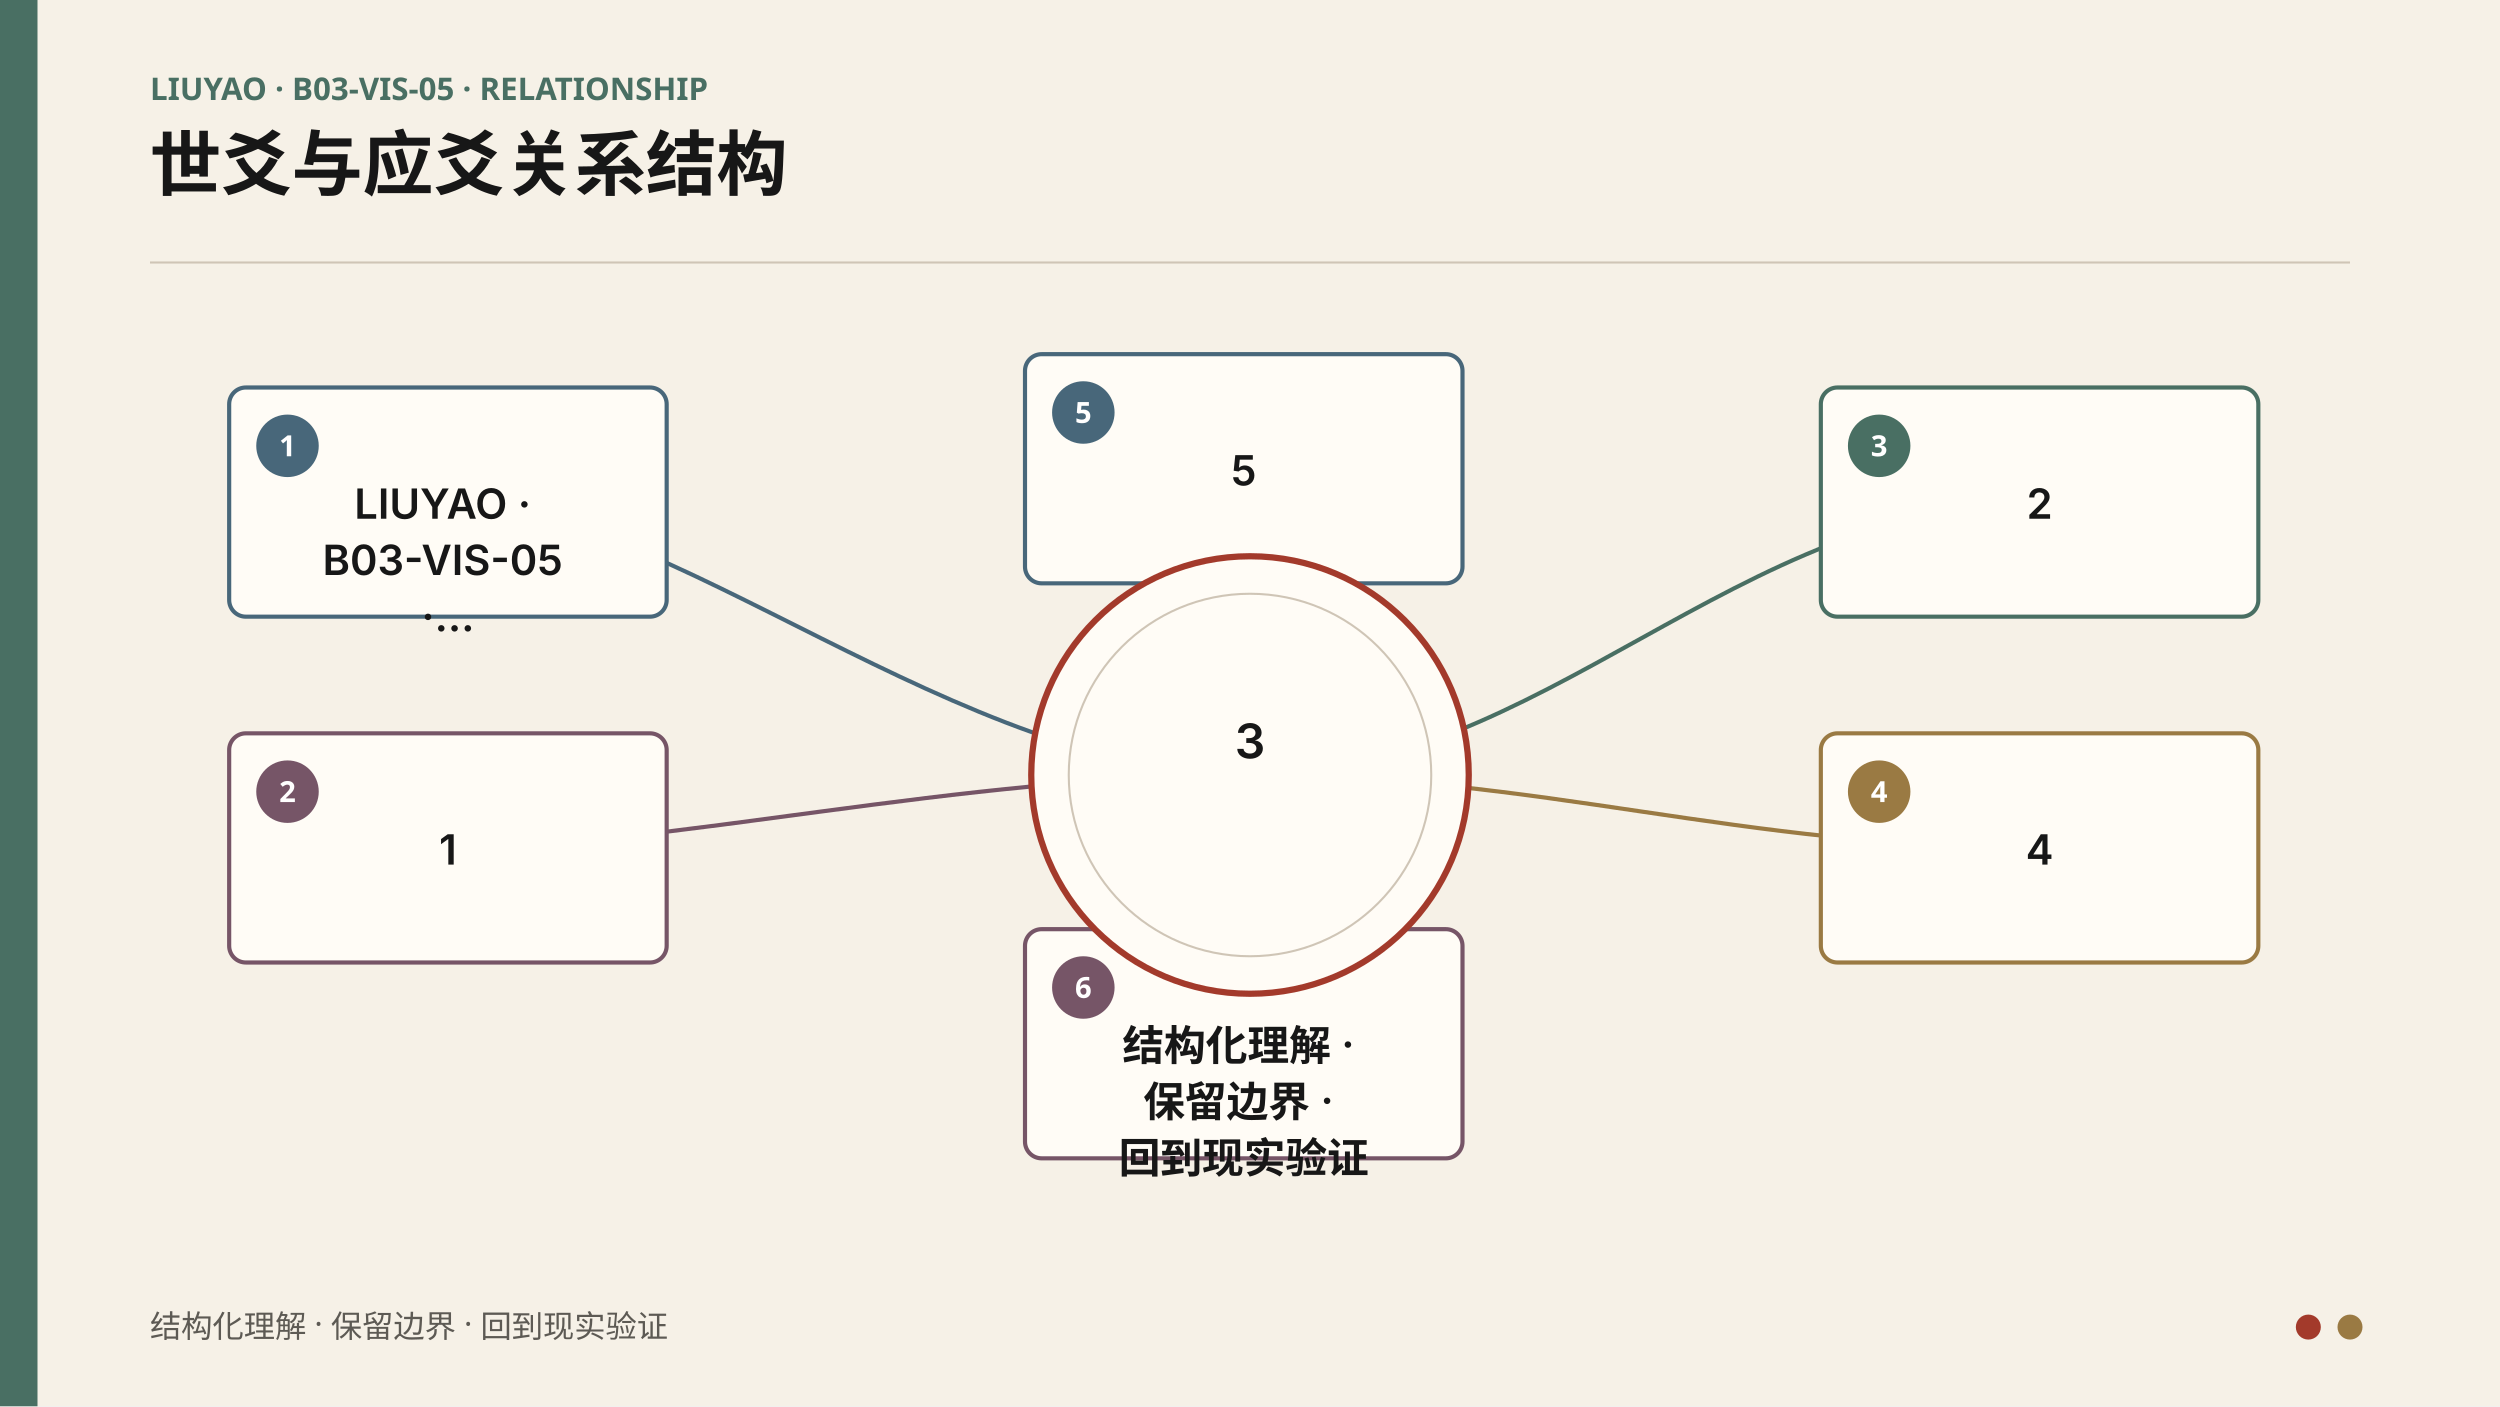
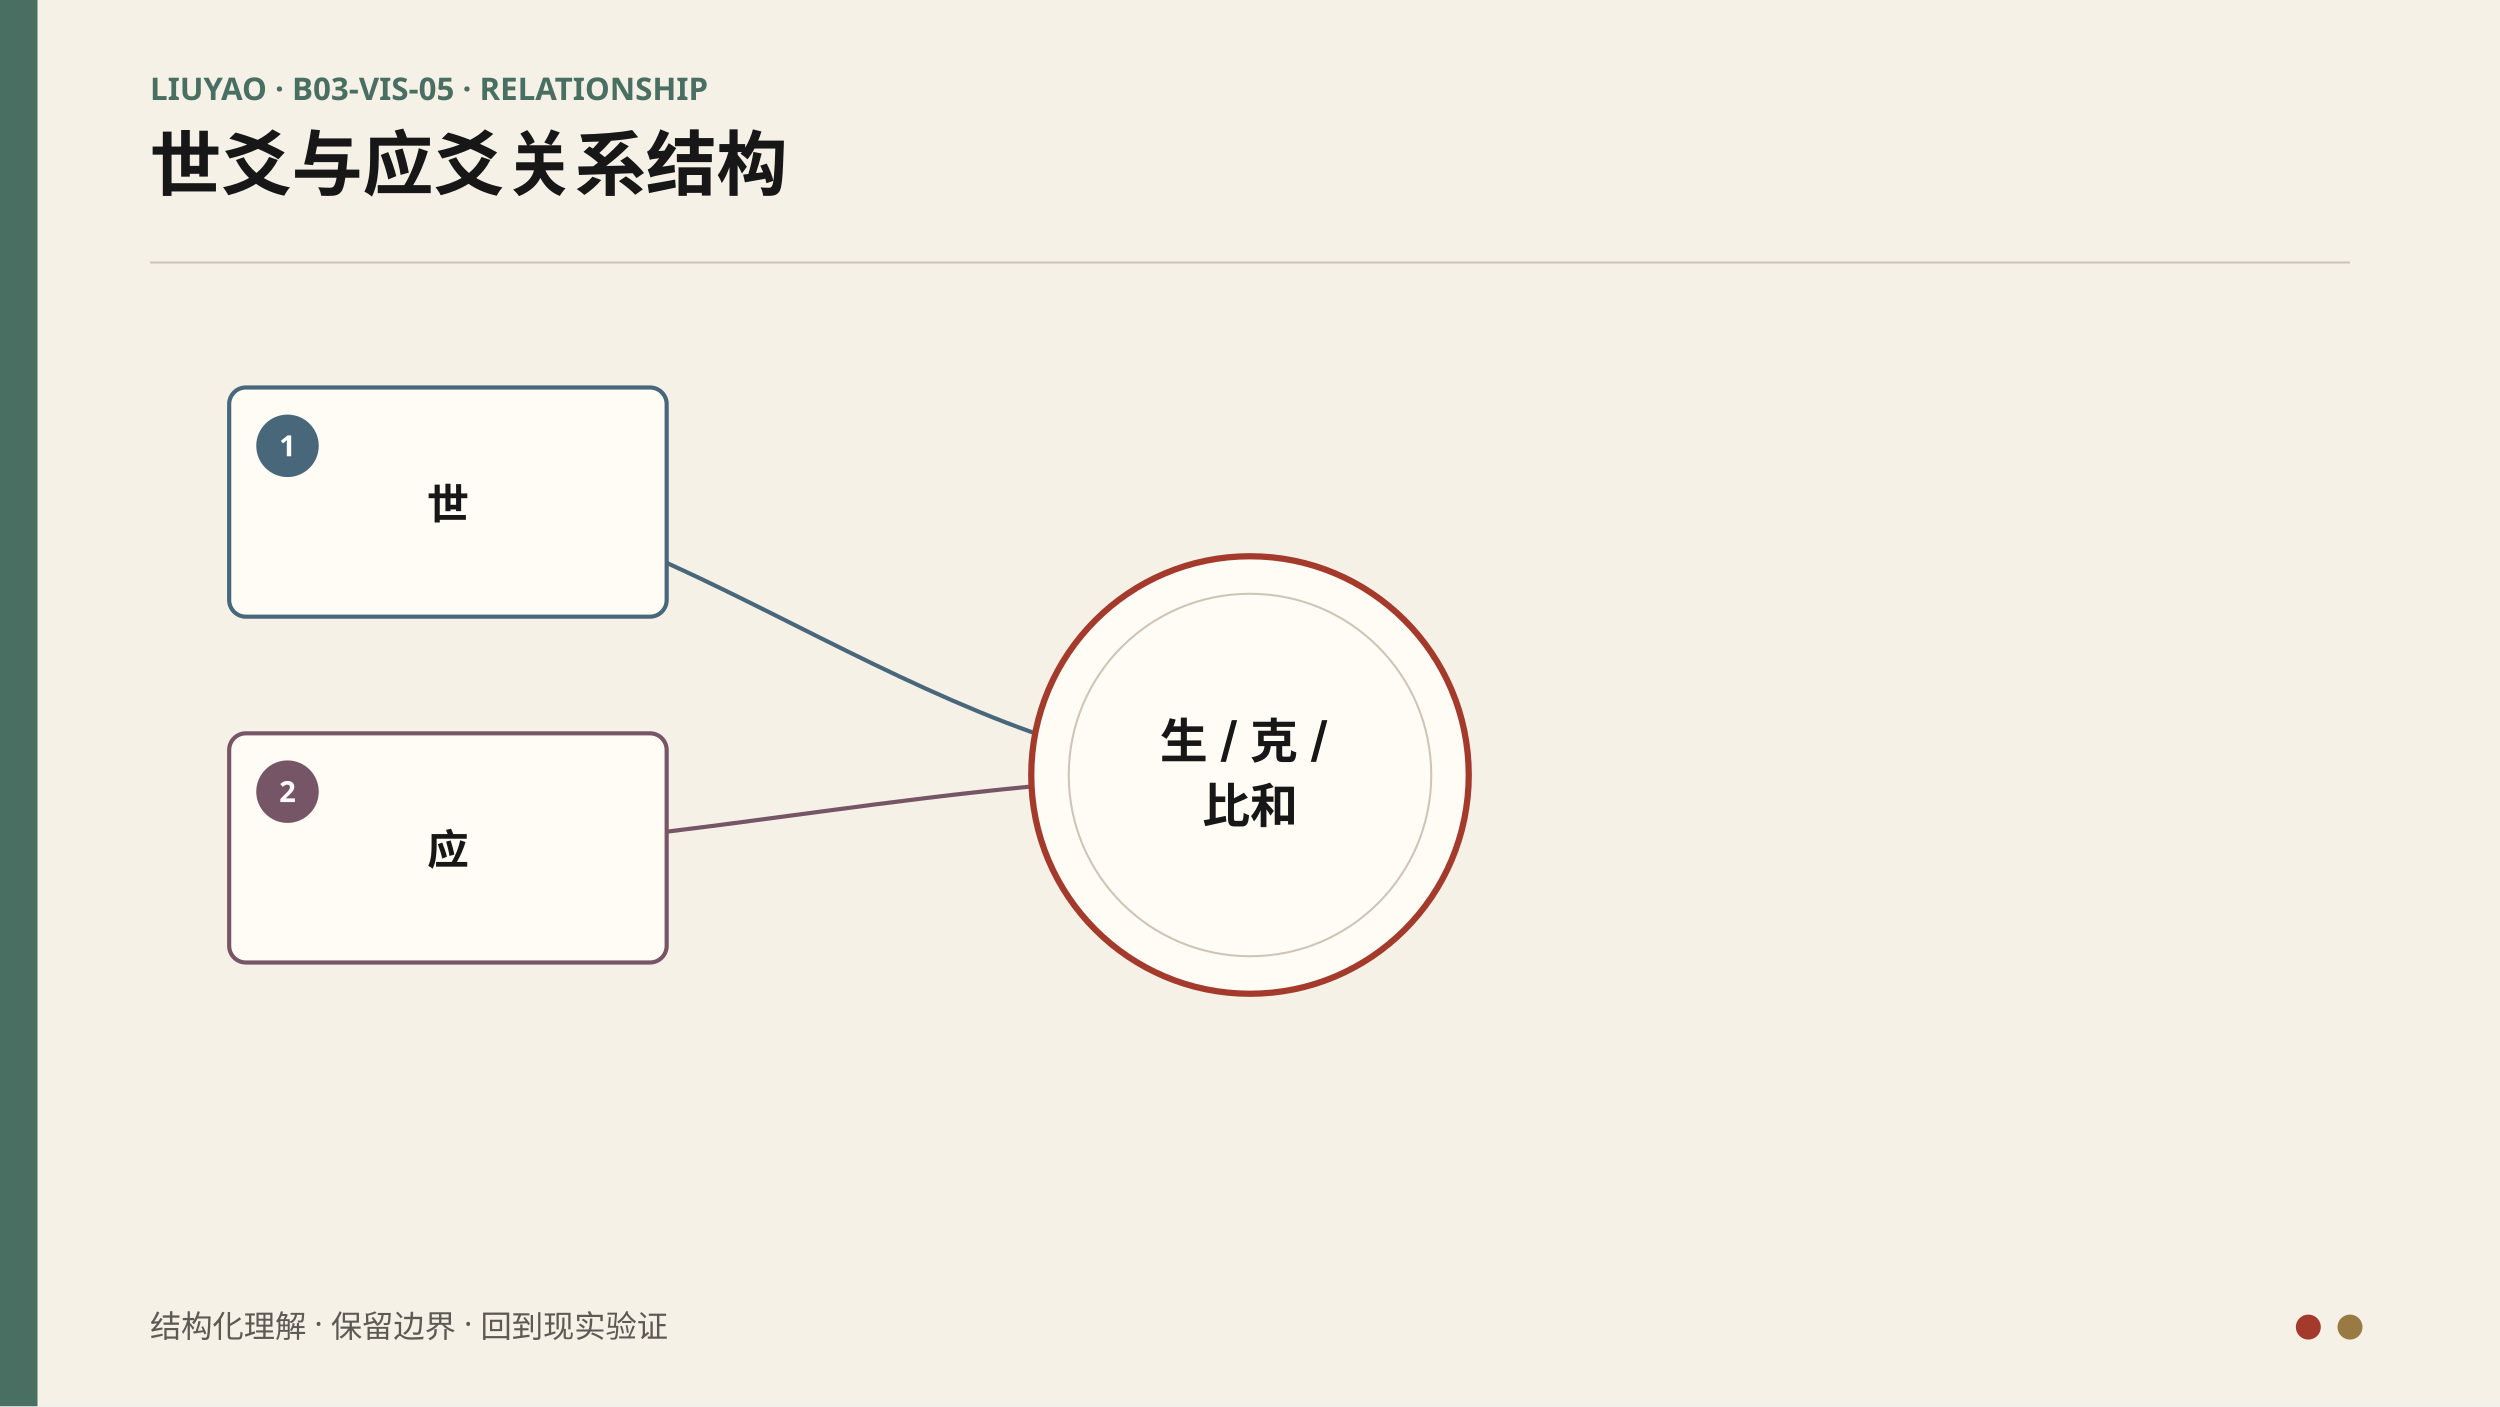
<svg xmlns="http://www.w3.org/2000/svg" data-visual-system="LIUYAO_VISUAL_SYSTEM_V1" data-style="modern-eastern-analytical" data-art-direction="content-growth-visual-v2" data-layout="relationship" width="1200" height="675" viewBox="0 0 1200 675" role="img" aria-labelledby="title desc">
  <rect width="1200" height="675" fill="#F6F1E7" />
  <rect x="0" y="0" width="18" height="675" fill="#496F63" />
  <text x="72" y="48" fill="#496F63" font-size="15" font-weight="700" letter-spacing="0" font-family="system-ui, sans-serif">LIUYAO · B03-VIS-05 · RELATIONSHIP</text>
  <text x="72" y="91" text-anchor="start" fill="#171717" font-size="34" font-weight="750" font-family="system-ui, -apple-system, BlinkMacSystemFont, 'Segoe UI', sans-serif">
    <tspan x="72" dy="0">世爻与应爻关系结构</tspan>
  </text>
  <line x1="72" y1="126" x2="1128" y2="126" stroke="#CFC5B6" stroke-width="1" />
  <path d="M 600 372 C 460 372, 320 241, 215 241" fill="none" stroke="#48677A" stroke-width="2" />
  <rect x="110" y="186" width="210" height="110" rx="8" fill="#FFFCF6" stroke="#48677A" stroke-width="2" />
  <circle cx="138" cy="214" r="15" fill="#48677A" />
  <text x="138" y="219" text-anchor="middle" fill="#fff" font-size="14" font-weight="700" font-family="system-ui, sans-serif">1</text>
  <text x="215" y="249" text-anchor="middle" fill="#171717" font-size="20" font-weight="600" font-family="system-ui, -apple-system, BlinkMacSystemFont, 'Segoe UI', sans-serif">
-     <tspan x="215" dy="0">LIUYAO ·</tspan>
-     <tspan x="215" dy="27">B03-VIS-05</tspan>
-     <tspan x="215" dy="27">·…</tspan>
+     <tspan x="215" dy="0">世</tspan>
  </text>
  <path d="M 600 372 C 460 372, 320 407, 215 407" fill="none" stroke="#765567" stroke-width="2" />
  <rect x="110" y="352" width="210" height="110" rx="8" fill="#FFFCF6" stroke="#765567" stroke-width="2" />
  <circle cx="138" cy="380" r="15" fill="#765567" />
  <text x="138" y="385" text-anchor="middle" fill="#fff" font-size="14" font-weight="700" font-family="system-ui, sans-serif">2</text>
  <text x="215" y="415" text-anchor="middle" fill="#171717" font-size="20" font-weight="600" font-family="system-ui, -apple-system, BlinkMacSystemFont, 'Segoe UI', sans-serif">
-     <tspan x="215" dy="0">1</tspan>
-   </text>
-   <path d="M 600 372 C 740 372, 834 241, 979 241" fill="none" stroke="#496F63" stroke-width="2" />
-   <rect x="874" y="186" width="210" height="110" rx="8" fill="#FFFCF6" stroke="#496F63" stroke-width="2" />
-   <circle cx="902" cy="214" r="15" fill="#496F63" />
-   <text x="902" y="219" text-anchor="middle" fill="#fff" font-size="14" font-weight="700" font-family="system-ui, sans-serif">3</text>
-   <text x="979" y="249" text-anchor="middle" fill="#171717" font-size="20" font-weight="600" font-family="system-ui, -apple-system, BlinkMacSystemFont, 'Segoe UI', sans-serif">
-     <tspan x="979" dy="0">2</tspan>
-   </text>
-   <path d="M 600 372 C 740 372, 834 407, 979 407" fill="none" stroke="#9A7A43" stroke-width="2" />
-   <rect x="874" y="352" width="210" height="110" rx="8" fill="#FFFCF6" stroke="#9A7A43" stroke-width="2" />
-   <circle cx="902" cy="380" r="15" fill="#9A7A43" />
-   <text x="902" y="385" text-anchor="middle" fill="#fff" font-size="14" font-weight="700" font-family="system-ui, sans-serif">4</text>
-   <text x="979" y="415" text-anchor="middle" fill="#171717" font-size="20" font-weight="600" font-family="system-ui, -apple-system, BlinkMacSystemFont, 'Segoe UI', sans-serif">
-     <tspan x="979" dy="0">4</tspan>
-   </text>
-   <path d="M 600 372 C 460 372, 702 225, 597 225" fill="none" stroke="#48677A" stroke-width="2" />
-   <rect x="492" y="170" width="210" height="110" rx="8" fill="#FFFCF6" stroke="#48677A" stroke-width="2" />
-   <circle cx="520" cy="198" r="15" fill="#48677A" />
-   <text x="520" y="203" text-anchor="middle" fill="#fff" font-size="14" font-weight="700" font-family="system-ui, sans-serif">5</text>
-   <text x="597" y="233" text-anchor="middle" fill="#171717" font-size="20" font-weight="600" font-family="system-ui, -apple-system, BlinkMacSystemFont, 'Segoe UI', sans-serif">
-     <tspan x="597" dy="0">5</tspan>
-   </text>
-   <path d="M 600 372 C 460 372, 702 501, 597 501" fill="none" stroke="#765567" stroke-width="2" />
-   <rect x="492" y="446" width="210" height="110" rx="8" fill="#FFFCF6" stroke="#765567" stroke-width="2" />
-   <circle cx="520" cy="474" r="15" fill="#765567" />
-   <text x="520" y="479" text-anchor="middle" fill="#fff" font-size="14" font-weight="700" font-family="system-ui, sans-serif">6</text>
-   <text x="597" y="509" text-anchor="middle" fill="#171717" font-size="20" font-weight="600" font-family="system-ui, -apple-system, BlinkMacSystemFont, 'Segoe UI', sans-serif">
-     <tspan x="597" dy="0">结构化理解 ·</tspan>
-     <tspan x="597" dy="27">保留边界 ·</tspan>
-     <tspan x="597" dy="27">回到现实验证</tspan>
+     <tspan x="215" dy="0">应</tspan>
  </text>
  <circle cx="600" cy="372" r="105" fill="#FFFCF6" stroke="#A33A2B" stroke-width="3" />
  <circle cx="600" cy="372" r="87" fill="none" stroke="#CFC5B6" stroke-width="1" />
  <text x="600" y="364" text-anchor="middle" fill="#171717" font-size="23" font-weight="600" font-family="system-ui, -apple-system, BlinkMacSystemFont, 'Segoe UI', sans-serif">
-     <tspan x="600" dy="0">3</tspan>
+     <tspan x="600" dy="0">生 / 克 /</tspan>
+     <tspan x="600" dy="31">比和</tspan>
  </text>
  <text x="72" y="642" fill="#5D5A54" font-size="15" font-family="system-ui, sans-serif">结构化理解 · 保留边界 · 回到现实验证</text>
  <circle cx="1108" cy="637" r="6" fill="#A33A2B" />
  <circle cx="1128" cy="637" r="6" fill="#9A7A43" />
</svg>
